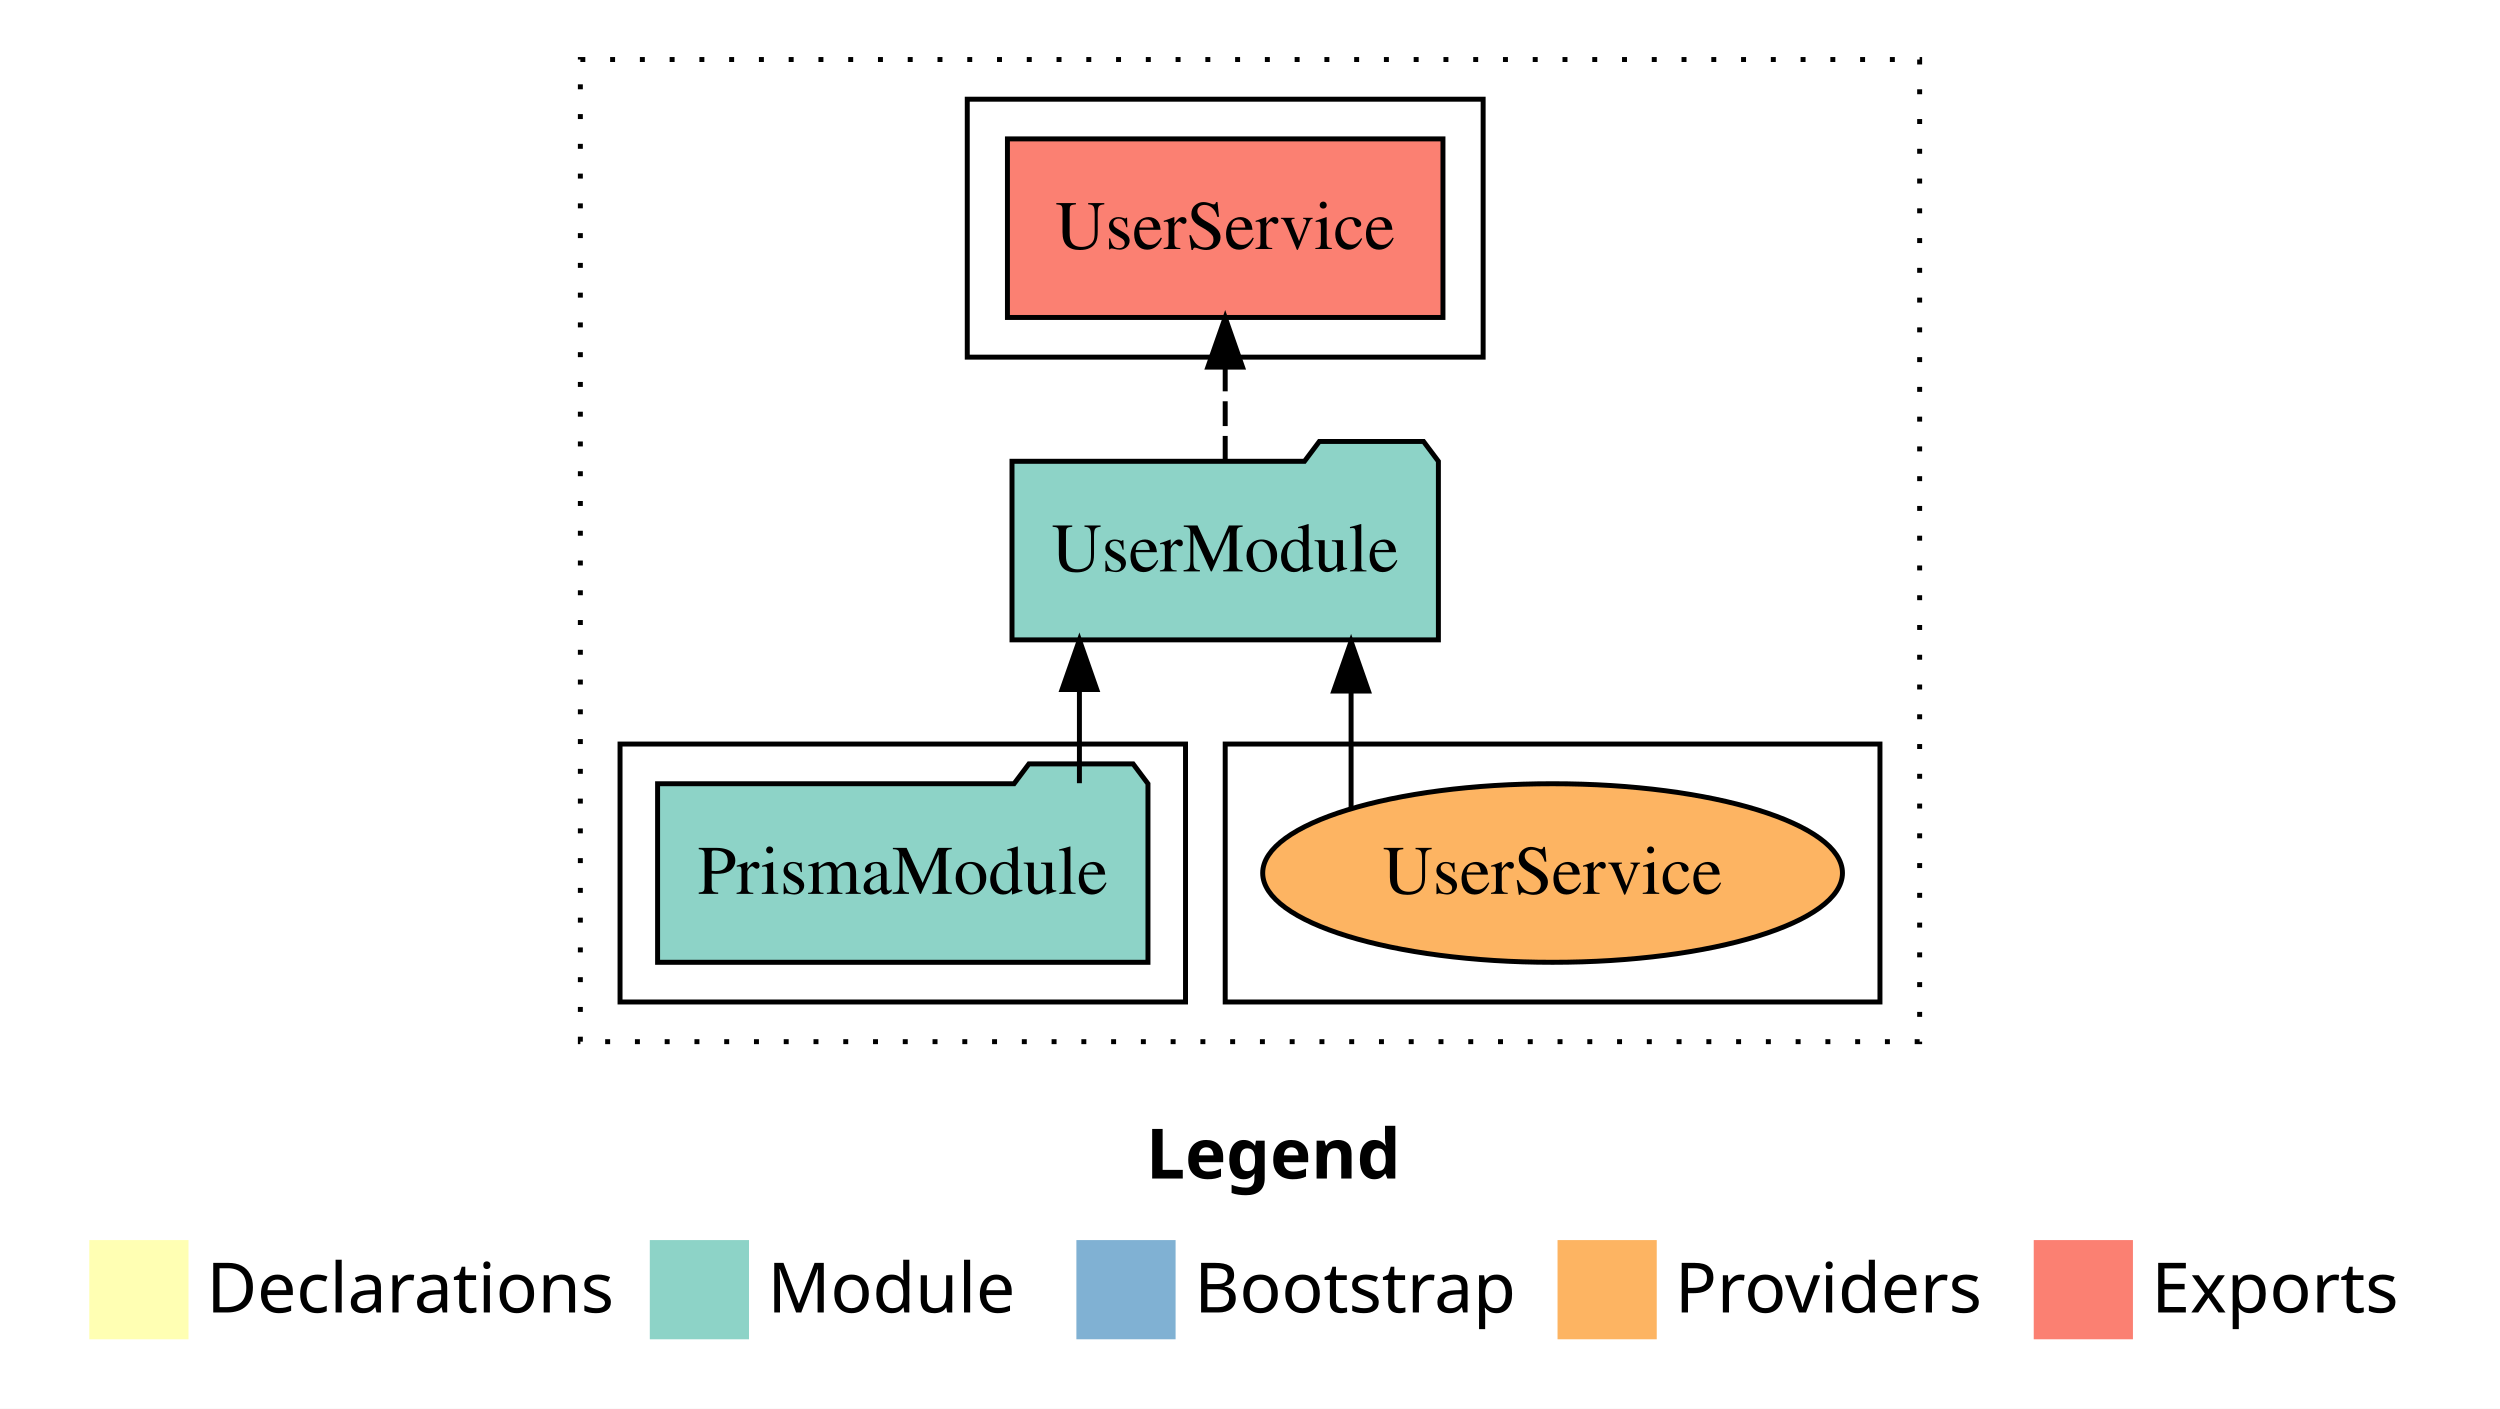
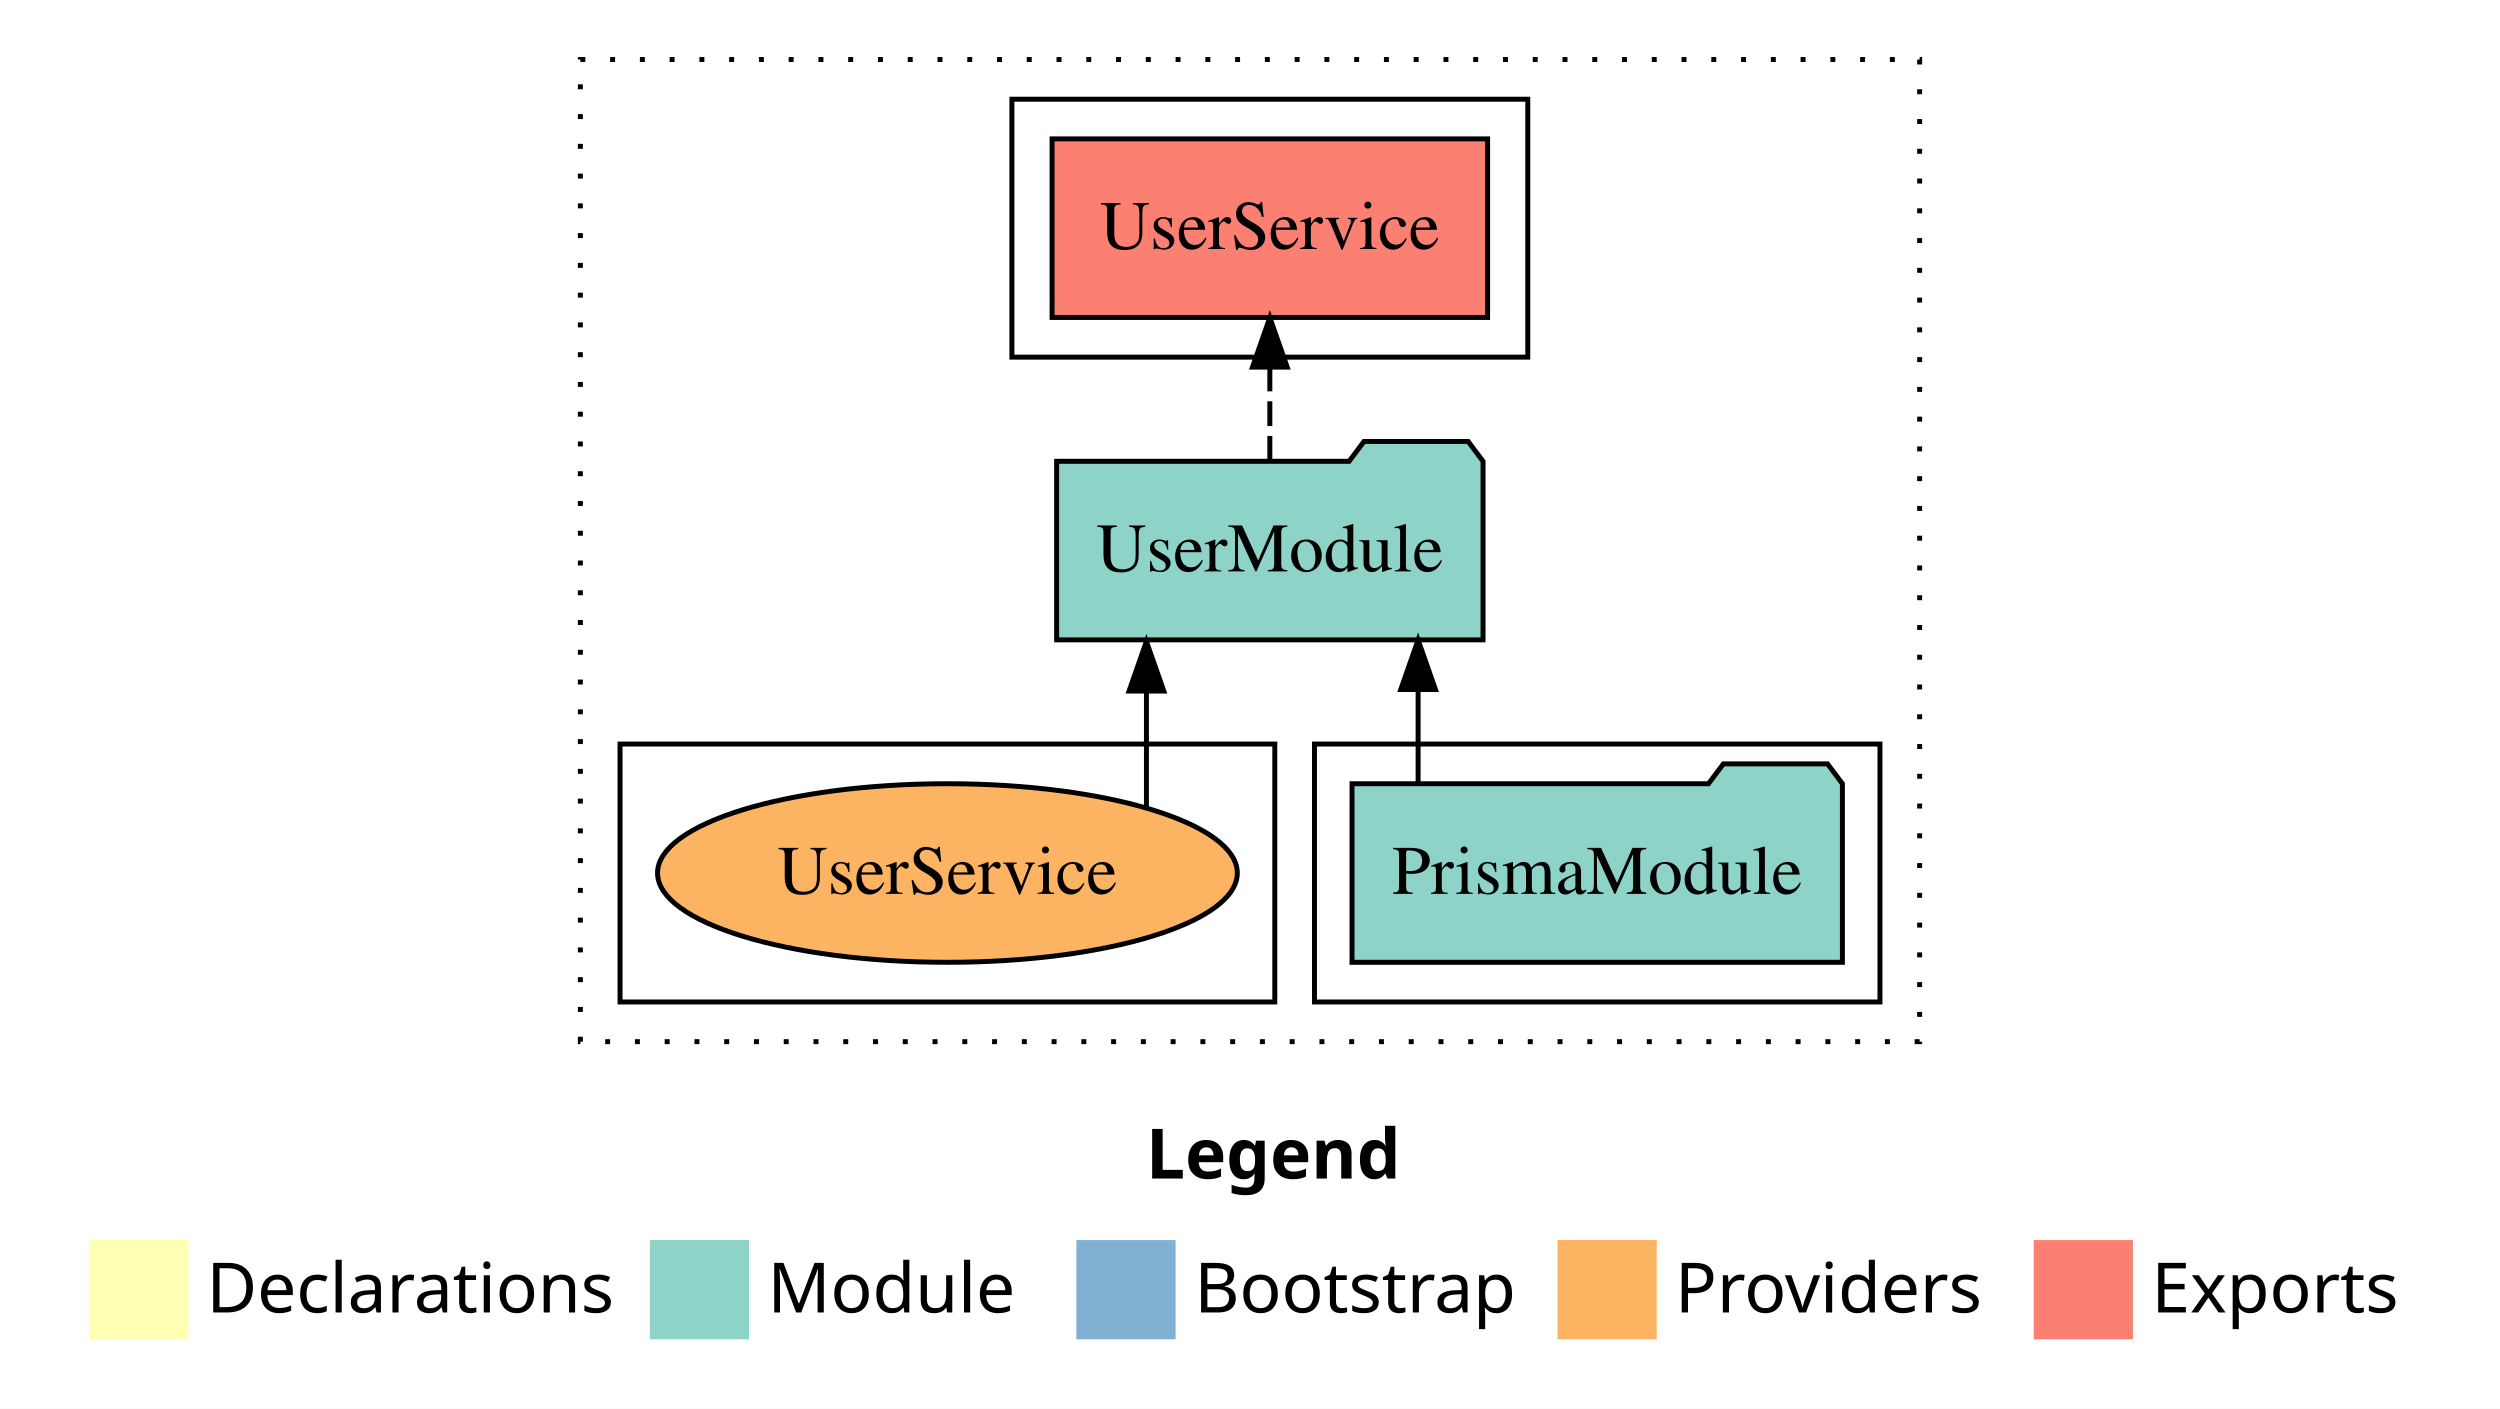
<svg xmlns="http://www.w3.org/2000/svg" width="504pt" height="284pt" viewBox="0.00 0.00 504.00 284.00">
  <g id="graph0" class="graph" transform="scale(1 1) rotate(0) translate(4 280)">
    <polygon fill="white" stroke="transparent" points="-4,4 -4,-280 500,-280 500,4 -4,4" />
    <text text-anchor="start" x="227.01" y="-42.4" font-family="Times-12" font-weight="bold" font-size="14.00">Legend</text>
    <polygon fill="#ffffb3" stroke="transparent" points="14,-10 14,-30 34,-30 34,-10 14,-10" />
    <text text-anchor="start" x="37.63" y="-15.4" font-family="Times-12" font-size="14.00">  Declarations</text>
    <polygon fill="#8dd3c7" stroke="transparent" points="127,-10 127,-30 147,-30 147,-10 127,-10" />
    <text text-anchor="start" x="150.73" y="-15.4" font-family="Times-12" font-size="14.00">  Module</text>
    <polygon fill="#80b1d3" stroke="transparent" points="213,-10 213,-30 233,-30 233,-10 213,-10" />
    <text text-anchor="start" x="236.78" y="-15.4" font-family="Times-12" font-size="14.00">  Bootstrap</text>
    <polygon fill="#fdb462" stroke="transparent" points="310,-10 310,-30 330,-30 330,-10 310,-10" />
    <text text-anchor="start" x="333.67" y="-15.4" font-family="Times-12" font-size="14.00">  Providers</text>
    <polygon fill="#fb8072" stroke="transparent" points="406,-10 406,-30 426,-30 426,-10 406,-10" />
    <text text-anchor="start" x="429.73" y="-15.4" font-family="Times-12" font-size="14.00">  Exports</text>
    <g id="clust1" class="cluster">
      <polygon fill="none" stroke="black" stroke-dasharray="1,5" points="113,-70 113,-268 383,-268 383,-70 113,-70" />
    </g>
-     <g id="clust4" class="cluster">
-       <polygon fill="none" stroke="black" points="191,-208 191,-260 295,-260 295,-208 191,-208" />
+     <g id="clust3" class="cluster">
+       <polygon fill="none" stroke="black" points="261,-78 261,-130 375,-130 375,-78 261,-78" />
    </g>
    <g id="clust6" class="cluster">
-       <polygon fill="none" stroke="black" points="243,-78 243,-130 375,-130 375,-78 243,-78" />
+       <polygon fill="none" stroke="black" points="121,-78 121,-130 253,-130 253,-78 121,-78" />
    </g>
-     <g id="clust3" class="cluster">
-       <polygon fill="none" stroke="black" points="121,-78 121,-130 235,-130 235,-78 121,-78" />
+     <g id="clust4" class="cluster">
+       <polygon fill="none" stroke="black" points="200,-208 200,-260 304,-260 304,-208 200,-208" />
    </g>
    <g id="node1" class="node">
-       <polygon fill="#8dd3c7" stroke="black" points="227.43,-122 224.43,-126 203.43,-126 200.43,-122 128.57,-122 128.57,-86 227.43,-86 227.43,-122" />
-       <text text-anchor="middle" x="178" y="-99.8" font-family="Times,serif" font-size="14.00">PrismaModule</text>
+       <polygon fill="#8dd3c7" stroke="black" points="367.43,-122 364.43,-126 343.43,-126 340.43,-122 268.57,-122 268.57,-86 367.43,-86 367.43,-122" />
+       <text text-anchor="middle" x="318" y="-99.8" font-family="Times,serif" font-size="14.00">PrismaModule</text>
    </g>
    <g id="node2" class="node">
-       <polygon fill="#8dd3c7" stroke="black" points="285.98,-187 282.98,-191 261.98,-191 258.98,-187 200.02,-187 200.02,-151 285.98,-151 285.98,-187" />
-       <text text-anchor="middle" x="243" y="-164.8" font-family="Times,serif" font-size="14.00">UserModule</text>
+       <polygon fill="#8dd3c7" stroke="black" points="294.98,-187 291.98,-191 270.98,-191 267.98,-187 209.02,-187 209.02,-151 294.98,-151 294.98,-187" />
+       <text text-anchor="middle" x="252" y="-164.8" font-family="Times,serif" font-size="14.00">UserModule</text>
    </g>
    <g id="edge1" class="edge">
-       <path fill="none" stroke="black" d="M213.61,-122.11C213.61,-122.11 213.61,-140.99 213.61,-140.99" />
-       <polygon fill="black" stroke="black" points="210.11,-140.99 213.61,-150.99 217.11,-140.99 210.11,-140.99" />
+       <path fill="none" stroke="black" d="M281.89,-122.11C281.89,-122.11 281.89,-140.99 281.89,-140.99" />
+       <polygon fill="black" stroke="black" points="278.39,-140.99 281.89,-150.99 285.39,-140.99 278.39,-140.99" />
    </g>
    <g id="node3" class="node">
-       <polygon fill="#fb8072" stroke="black" points="286.9,-252 199.1,-252 199.1,-216 286.9,-216 286.9,-252" />
-       <text text-anchor="middle" x="243" y="-229.8" font-family="Times,serif" font-size="14.00">UserService </text>
+       <polygon fill="#fb8072" stroke="black" points="295.9,-252 208.1,-252 208.1,-216 295.9,-216 295.9,-252" />
+       <text text-anchor="middle" x="252" y="-229.8" font-family="Times,serif" font-size="14.00">UserService </text>
    </g>
    <g id="edge2" class="edge">
-       <path fill="none" stroke="black" stroke-dasharray="5,2" d="M243,-187.11C243,-187.11 243,-205.99 243,-205.99" />
-       <polygon fill="black" stroke="black" points="239.5,-205.99 243,-215.99 246.5,-205.99 239.5,-205.99" />
+       <path fill="none" stroke="black" stroke-dasharray="5,2" d="M252,-187.11C252,-187.11 252,-205.99 252,-205.99" />
+       <polygon fill="black" stroke="black" points="248.5,-205.99 252,-215.99 255.5,-205.99 248.5,-205.99" />
    </g>
    <g id="node4" class="node">
-       <ellipse fill="#fdb462" stroke="black" cx="309" cy="-104" rx="58.44" ry="18" />
-       <text text-anchor="middle" x="309" y="-99.8" font-family="Times,serif" font-size="14.00">UserService</text>
+       <ellipse fill="#fdb462" stroke="black" cx="187" cy="-104" rx="58.44" ry="18" />
+       <text text-anchor="middle" x="187" y="-99.8" font-family="Times,serif" font-size="14.00">UserService</text>
    </g>
    <g id="edge3" class="edge">
-       <path fill="none" stroke="black" d="M268.38,-117.15C268.38,-117.15 268.38,-140.69 268.38,-140.69" />
-       <polygon fill="black" stroke="black" points="264.88,-140.69 268.38,-150.69 271.88,-140.69 264.88,-140.69" />
+       <path fill="none" stroke="black" d="M227.12,-117.15C227.12,-117.15 227.12,-140.69 227.12,-140.69" />
+       <polygon fill="black" stroke="black" points="223.62,-140.69 227.12,-150.69 230.62,-140.69 223.62,-140.69" />
    </g>
  </g>
</svg>
